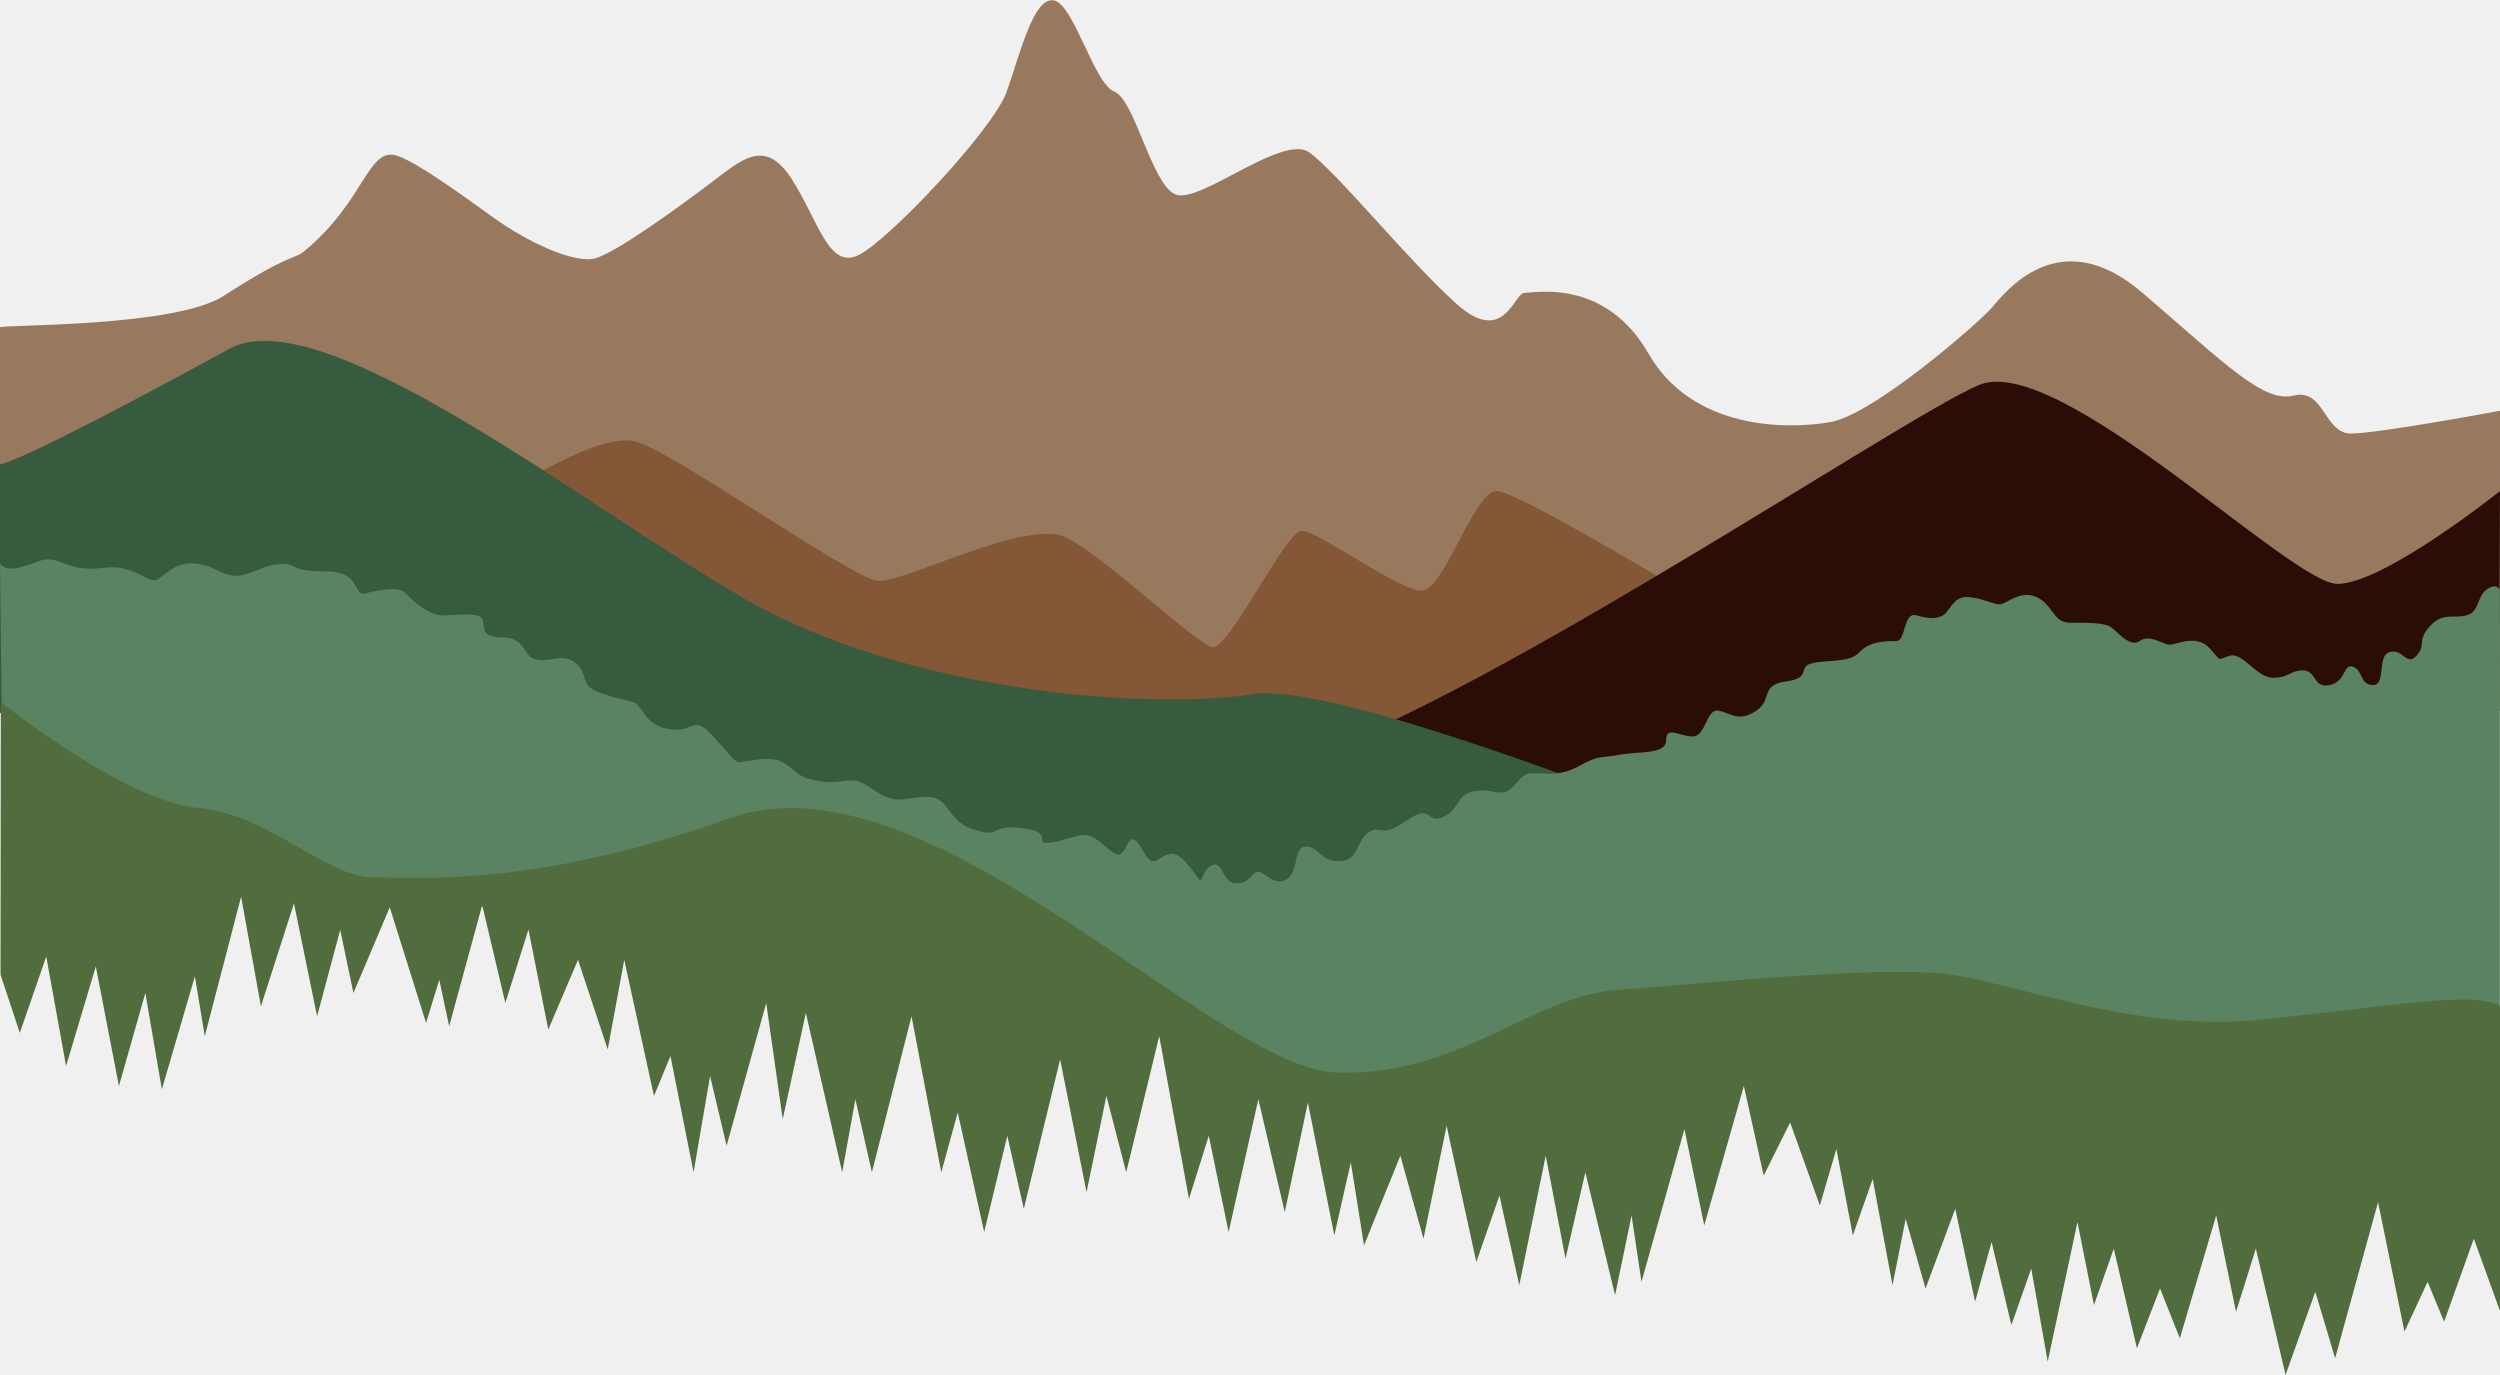
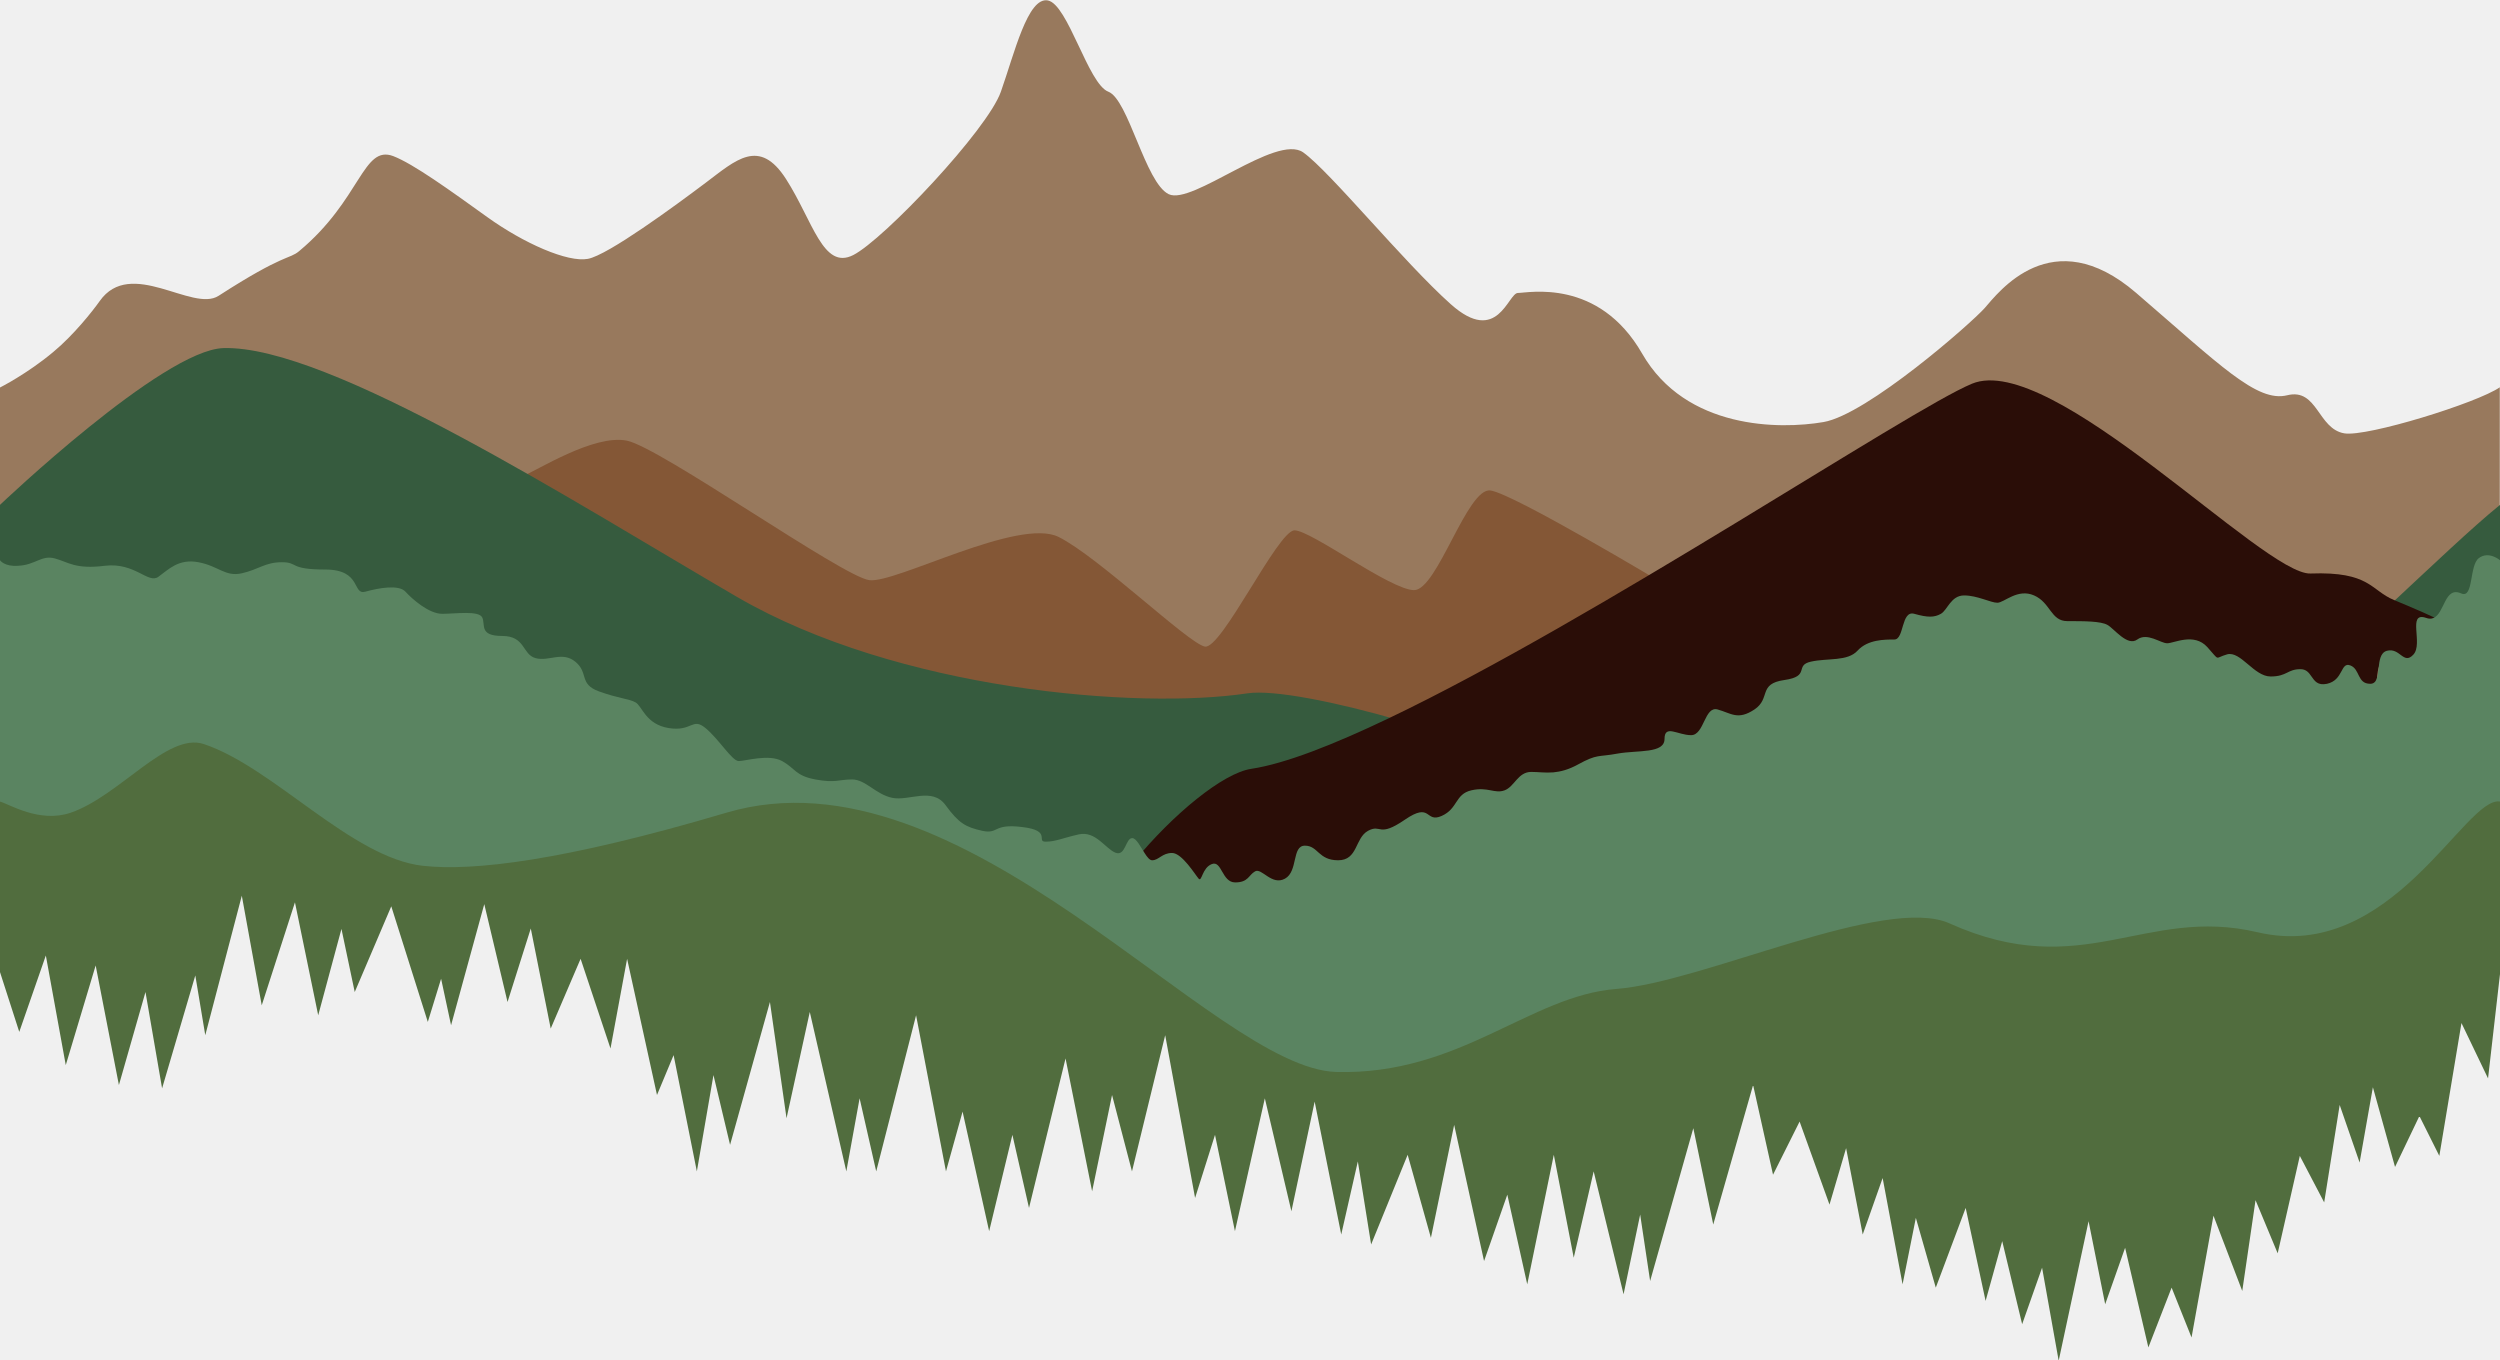
- <svg xmlns="http://www.w3.org/2000/svg" version="1.1" id="Vrstva_1" x="0px" y="0px" viewBox="0 0 1280 704" style="enable-background:new 0 0 1280 704;" xml:space="preserve">
+ <svg xmlns="http://www.w3.org/2000/svg" version="1.1" x="0px" y="0px" viewBox="0 0 1129 614" style="enable-background:new 0 0 1129 614;" xml:space="preserve">
  <style type="text/css">
	.st0{fill:#98795D;}
	.st1{fill:#845736;}
- 	.st2{fill:#2A0D07;}
- 	.st3{fill:#365B3E;}
+ 	.st2{fill:#365B3E;}
+ 	.st3{fill:#2A0D07;}
	.st4{fill:#5A8461;}
	.st5{fill:#516D3E;}
+ 	.st6{fill:#325E4C;}
+ 	.st7{fill:#D1A63B;}
+ 	.st8{fill:#9B5E34;}
+ 	.st9{fill:#FDFDFD;}
+ 	.st10{fill:#FFFFFF;}
+ 	.st11{opacity:0.88;}
+ 	.st12{opacity:0.69;}
+ 	.st13{fill:#966F36;}
+ 	.st14{fill:#513119;}
+ 	.st15{fill:#7C2219;}
+ 	.st16{fill:#AD4A00;}
+ 	.st17{fill:#EFBC4D;}
+ 	.st18{fill:#F9E81C;}
+ 	.st19{fill:#EA8E50;}
+ 	.st20{fill:#877057;}
+ 	.st21{fill:none;stroke:#5A8461;stroke-width:6;stroke-miterlimit:10;}
+ 	.st22{fill:none;stroke:#325E4C;stroke-width:7;stroke-miterlimit:10;}
+ 	.st23{fill:none;stroke:#98795D;stroke-width:5;stroke-miterlimit:10;}
+ 	.st24{fill:#C6C5C4;}
+ 	.st25{fill:#FDFAF6;}
+ 	.st26{fill:#572B1F;}
+ 	.st27{display:none;}
+ 	.st28{display:inline;}
+ 	.st29{fill:#FCEF03;}
</style>
-   <path class="st0" d="M0,167.65c0-1.6,89.29,0.15,114.53-16.16c33.88-21.89,36.16-18.63,41.3-22.89  c31.76-26.38,32.56-54.52,48.18-48.64c10.32,3.89,29.25,17.51,48.18,31.13c18.93,13.62,41.3,23.35,51.62,21.4  s44.74-27.24,60.22-38.91c15.49-11.67,27.53-23.35,41.3-1.95s18.93,46.69,34.41,38.91c15.49-7.78,68.83-64.2,75.71-83.66  c6.88-19.46,13.77-48.64,24.09-46.69s20.65,42.8,30.97,46.69c10.32,3.89,18.93,46.69,30.97,52.53c12.04,5.84,55.06-31.13,68.83-21.4  s51.62,56.42,75.71,77.82c24.09,21.4,29.25-5.84,34.41-5.84c5.16,0,41.3-7.78,63.66,31.13s70.55,38.91,92.92,35.02  c22.37-3.89,75.71-50.58,82.59-58.37c6.88-7.78,34.41-44.75,77.43-7.78c43.02,36.97,61.94,56.42,77.43,52.53  c15.49-3.89,15.49,19.46,29.25,19.46c13.77,0,76.29-11.67,76.29-11.67V364H0C0,364,0,265.18,0,167.65z" />
-   <path class="st1" d="M270.48,244.62c8.5-3.4,37.4-22.1,54.4-18.7c17,3.4,110.51,69.7,124.11,71.4c13.6,1.7,76.51-32.3,96.91-22.1  c20.4,10.2,66.3,54.4,74.81,56.1c8.5,1.7,37.4-59.5,45.9-59.5c8.5,0,49.3,30.6,61.2,30.6s27.2-52.7,39.1-51s88.41,47.6,88.41,47.6  l3.4,98.61l-589.94,1.7L270.48,244.62z" />
-   <path class="st2" d="M644.5,394.02c81.27-12.3,327.94-179.94,368.72-196.91c40.78-16.98,159.72,101.85,183.51,101.85  c23.79,0,83.26-47.53,83.26-47.53L1278.56,568c-211.31,0-422.62-54-633.92-54C431.76,514,588.43,402.51,644.5,394.02z" />
-   <path class="st3" d="M0,237.79c0,0,6.8,1.21,117.44-59.2c47.59-25.98,181.02,79.91,262.99,127.51s204.93,57.8,261.28,49.3  c81.68-12.32,637.25,241.94,637.25,241.94L647.37,487L0,365V237.79z" />
-   <path class="st4" d="M0,288.02c0,0,1.12,4.52,9.66,2.64s11.95-5.64,18.78-3.76c6.83,1.88,10.24,5.64,25.61,3.76  s22.2,9.39,27.32,5.64c5.12-3.76,10.24-9.39,20.49-7.51c10.24,1.88,13.66,7.51,22.2,5.64c8.54-1.88,11.95-5.64,20.49-5.64  s3.41,3.76,22.2,3.76s13.66,13.15,20.49,11.27c6.83-1.88,17.07-3.76,20.49,0s11.95,11.27,18.78,11.27c6.83,0,18.78-1.88,20.49,1.88  c1.71,3.76-1.71,9.39,10.24,9.39s10.24,9.39,17.07,11.27c6.83,1.88,13.66-3.76,20.49,1.88s1.71,11.27,11.95,15.03  c10.24,3.76,15.37,3.76,18.78,5.64c3.41,1.88,5.12,11.27,17.07,13.15c11.95,1.88,11.95-5.64,18.78,0  c6.83,5.64,13.66,16.91,17.07,16.91c3.41,0,15.37-3.76,22.2,0s6.83,7.51,17.07,9.39c10.24,1.88,11.95,0,18.78,0  s11.95,7.51,20.49,9.39c8.54,1.88,20.49-5.64,27.32,3.76s10.24,11.27,18.78,13.15c8.54,1.88,5.12-3.76,20.49-1.88  c15.37,1.88,6.83,7.51,11.95,7.51c5.12,0,8.54-1.88,17.07-3.76c8.54-1.88,13.66,7.51,18.78,9.39c5.12,1.88,5.12-7.51,8.54-7.51  s6.83,11.27,10.24,11.27s5.12-3.76,10.24-3.76c5.12,0,11.95,11.27,13.66,13.15c1.71,1.88,1.71-5.64,6.83-7.51  c5.12-1.88,5.12,9.39,11.95,9.39c6.83,0,6.83-3.76,10.24-5.64c3.41-1.88,8.54,7.51,15.37,3.76c6.83-3.76,3.41-16.91,10.24-16.91  c6.83,0,6.83,7.51,17.07,7.51s8.54-11.27,15.37-15.03s5.12,3.76,18.78-5.64c13.66-9.39,10.24,1.88,18.78-1.88  s6.83-11.27,15.37-13.15c8.54-1.88,11.95,1.88,17.07,0c5.12-1.88,6.83-9.39,13.66-9.39c6.83,0,13.66,1.88,23.9-3.76  c10.24-5.64,10.24-3.76,20.49-5.64c10.24-1.88,23.9,0,23.9-7.51c0-7.51,6.83-1.88,13.66-1.88c6.83,0,6.83-15.03,13.66-13.15  c6.83,1.88,10.24,5.64,18.78,0s1.71-13.15,15.37-15.03c13.66-1.88,5.12-7.51,13.66-9.39c8.54-1.88,18.78,0,23.9-5.64  c5.12-5.64,13.66-5.64,18.78-5.64c5.12,0,3.41-15.03,10.24-13.15c6.83,1.88,10.24,1.88,13.66,0c3.41-1.88,5.12-9.39,11.95-9.39  c6.83,0,13.66,3.76,17.07,3.76c3.41,0,10.24-7.51,18.78-3.76s8.54,13.15,17.07,13.15c8.54,0,17.07,0,20.49,1.88  c3.41,1.88,10.24,11.27,15.37,7.51c5.12-3.76,11.95,1.88,15.37,1.88c3.41,0,13.66-5.64,20.49,1.88c6.83,7.51,3.41,5.64,10.24,3.76  s13.66,11.27,22.2,11.27s8.54-3.76,15.37-3.76c6.83,0,5.12,9.39,13.66,7.51c8.54-1.88,6.83-11.27,11.95-9.39  c5.12,1.88,3.41,9.39,10.24,9.39c6.83,0,1.71-15.03,8.54-16.91c6.83-1.88,8.54,7.51,13.66,1.88c5.12-5.64,0-7.51,6.83-15.03  c6.83-7.51,11.95-3.76,18.78-5.64c6.83-1.88,5.12-9.39,10.24-13.15c5.12-3.76,6.83,0,6.83,0v255.49L801,522l-110,53l-127.25-82.26  L1.78,442L0,288.02z" />
-   <path class="st5" d="M1157.18,522.08c-66.53,6.78-127.93-20.33-163.76-23.72s-121.11,5.08-165.46,8.47s-80.17,44.05-143.29,42.35  S474.87,383.16,374.22,418.74c-100.64,35.58-156.93,30.49-182.52,30.49c-25.59,0-52.88-32.19-90.41-35.58S0.44,359.45,0.44,359.45  L0.27,499.02l9.88,29.8l13.53-39.1l10.15,56.1l15.22-51l11.84,61.2l13.53-47.6l8.45,49.3l16.91-57.8l5.07,30.6l18.6-71.4l10.15,56.1  l16.91-52.7l11.84,57.8l11.84-44.2l6.76,32.3l18.6-43.87l18.6,59.17l6.76-22.1l5.07,23.8l16.91-62.01l11.84,50.11l11.84-37.63  l10.15,51.23l15.22-35.7l15.22,45.9l8.45-45.9l15.22,69.7l8.45-20.4l11.84,59.5l8.45-49.3l8.45,35.7l20.29-73.11l8.45,59.5  l11.84-54.4l18.6,81.61l6.76-37.4l8.45,37.4l20.29-79.91l15.22,79.91l8.45-30.6l13.53,61.2l11.84-49.3l8.45,37.4l18.6-76.51  l13.53,68l10.15-49.3l10.15,39.1l16.91-69.7l15.22,83.31l10.15-32.3l10.15,49.3l15.22-68l13.53,57.8l11.84-56.1l13.53,68l8.45-37.4  l6.76,42.5l18.6-45.9l11.84,42.5l11.84-57.8l15.22,69.7l11.84-34l10.15,45.9l13.53-66.3l10.15,52.7l10.15-44.2l15.22,62.9l8.45-40.8  l5.07,34l21.98-78.21l10.15,49.3l20.29-71.4l10.15,45.9l13.53-27.2l15.22,42.5l8.45-28.9l8.45,44.2l10.15-28.9l10.15,54.4l6.76-34  l10.15,35.7l15.22-40.8l10.15,47.6l8.45-30.6l10.15,42.5l10.15-28.9l8.45,47.6l15.22-71.4l8.45,42.5l10.15-28.9l11.84,51l11.84-30.6  l10.15,25.5l18.6-62.9l10.15,49.3l10.15-32.3l15.22,64.6l15.22-42.5l10.15,34l21.98-79.91l13.53,66.3l11.84-25.5l8.45,20.4  l15.22-42.5l13.53,37.4V515.3C1268.06,506.83,1223.71,515.3,1157.18,522.08z" />
+   <g id="hora">
+     <path class="st0" d="M0,175c0,0,12.3-6.2,24-16c9.2-7.6,17.9-18.6,21-23c14-19.9,41.9,5.2,53.7-2.4c29.9-19.3,31.9-16.4,36.4-20.2   c28-23.3,28.7-48.1,42.5-42.9C186.7,74,203.3,86,220,98c16.7,12,36.4,20.6,45.5,18.9c9.1-1.7,39.4-24,53.1-34.3   c13.7-10.3,24.3-20.6,36.4-1.7c12.1,18.9,16.7,41.2,30.3,34.3c13.7-6.9,60.7-56.6,66.7-73.8c6.1-17.2,12.1-42.9,21.2-41.2   s18.2,37.7,27.3,41.2c9.1,3.4,16.7,41.2,27.3,46.3s48.5-27.4,60.7-18.9c12.1,8.6,45.5,49.7,66.7,68.6s25.8-5.1,30.3-5.1   c4.6,0,36.4-6.9,56.1,27.4c19.7,34.3,62.2,34.3,81.9,30.9c19.7-3.4,66.7-44.6,72.8-51.5c6.1-6.9,30.3-39.5,68.3-6.9   c37.9,32.6,54.6,49.7,68.3,46.3c13.7-3.4,13.8,15.2,25.8,17.2c10.2,1.7,60.2-13.8,70.2-20.8v147H0V175z" />
+     <path class="st1" d="M235.1,215.5c7.5-3,33-19.5,48-16.5s97.5,61.5,109.5,63c12,1.5,67.5-28.5,85.5-19.5c18,9,58.5,48,66,49.5   c7.5,1.5,33-52.5,40.5-52.5s43.5,27,54,27c10.5,0,24-46.5,34.5-45c10.5,1.5,78,42,78,42l3,86.9l-520.4,1.5L235.1,215.5z" />
+     <g>
+       <path class="st2" d="M13,275c7.7-0.3,11-13.7,17-12c6,1.7,9.5,10.7,23,9c13.5-1.7,19.5,4.3,24,1s6-6.7,15-5c9,1.7,10.5,32.7,18,31    s4.3-21.9,11.8-21.9c7.5,0,3,3.3,19.6,3.3c16.6,0,12,11.6,18.1,10c6-1.7,15-3.3,18.1,0c3,3.3,13.5-6,19.6-6c6,0,16.6-1.7,18.1,1.7    c1.5,3.3-1.5,8.3,9,8.3c10.5,0,9,8.3,15,10c6,1.7,12-3.3,18.1,1.7c6,5,1.5,10,10.5,13.3c9,3.3,13.5,3.3,16.6,5    c3,1.7,4.5,10,15,11.6c10.5,1.7,11.5-9,17.6-4c6,5,12,14.9,15,14.9s13.5-3.3,19.6,0c6,3.3,6,6.6,15,8.3s10.5,2,16.6,2    c6,0,10.5,6.6,18.1,8.3c7.5,1.7,18.1-5,24.1,3.3c6,8.3,9,10,16.6,11.6c7.5,1.7,4.5-3.3,18.1-1.7s5.8,6.3,10.3,6.3    c4.5,0,13.7,13.6,21.3,12c7.5-1.7,12,6.6,16.6,8.3c4.5,1.7,4.5-6.6,7.5-6.6c1.9,0,2.8-9,4.7-6.1c17.4-21.4,37.1-42.5,49.8-44.4    c15.2-2.3,36.9-10.7,62-22.8c-29.7-8.6-57.4-14-69-12.3c-49.7,7.5-158.2-1.5-230.5-43.5c-72.3-42-184.2-113.8-232-112.4    C73.5,158,0,228,0,228v47C0,275,7,275.2,13,275z" />
+       <path class="st2" d="M1111.5,274c5.7,2.5,3.5-12.7,8-16c4.5-3.3,9.5,1,9.5,1v-31c-12.7,10.3-30.8,27.6-49.5,45    c6.1,2.5,13.9,9.3,19.4,12.1C1104.1,283,1103.9,270.6,1111.5,274z" />
+       <path class="st3" d="M1081.2,271c-10.7-4.4-10.8-13-37.8-12c-21,0.8-116.9-100.7-152.9-85.7c-28.4,11.8-169.7,106.4-263.4,151.1    c-25.1,12-46.8,20.5-62,22.8c-12.8,1.9-35.4,20.5-52.9,41.8c1.1,1.7,6.2,6.6,7.4,6.6c3,0,4.5-3.3,9-3.3c4.5,0,10.5,10,12,11.6    c1.5,1.7,1.5-5,6-6.6c4.5-1.7,4.5,8.3,10.5,8.3c6,0,6-3.3,9-5c3-1.7,7.5,6.6,13.5,3.3c6-3.3,2-14.9,8-14.9s6,6.6,15,6.6    c9,0,7.5-10,13.5-13.3c6-3.3,4.5,3.3,16.6-5c12-8.3,9,1.7,16.6-1.7c7.5-3.3,6-10,13.5-11.6s10.5,1.7,15,0c4.5-1.7,6-8.3,12-8.3    c3.2,0,6.4,0.5,10,0.2c3.2-0.3,9.8-2.1,14-4.5c9-5,9-3.3,18.1-5c9-1.7,21.1,0,21.1-6.6s6-1.7,12-1.7c6,0,6-13.3,12-11.6    c6,1.7,9,5,16.6,0c7.5-5,1.5-11.6,13.5-13.3s2.5-5.6,10-7.3s16.6,0,21.1-5c4.5-5,12-5,16.6-5s3-13.3,9-11.6c6,1.7,9,1.7,12,0    c3-1.7,4.5-8.3,10.5-8.3c6,0,12,3.3,15,3.3c3,0,9-6.6,16.6-3.3c7.5,3.3,7.5,11.6,15,11.6c7.5,0,15,0,18.1,1.7c3,1.7,9,10,13.5,6.6    c4.5-3.3,10.5,1.7,13.5,1.7c3,0,12-4,18.1,2.7c6,6.6,3,5,9,3.3c6-1.7,12,10,19.6,10c7.5,0,7.5-3.3,13.5-3.3c2.6,0,3.8,1.6,4.9,3.2    c1.5,2.1,2.8,4.4,7.1,3.4c7.5-1.7,6-14,10.5-12.3c4.5,1.7,3,8.3,9,8.3c6,0,1.5-13.3,7.5-14.9c6-1.7,7.5,6.6,12,1.7    s2.1-19.5,10.6-16.6c1.4,0.5,5.1-0.6,6-1C1101,279.3,1087.3,273.5,1081.2,271z" />
+       <path class="st4" d="M1119.5,252c-4.5,3.3-2.3,18.5-8,16c-7.6-3.4-7.4,9-12.6,11.1c-0.9,0.4-2.1,0.4-3.4-0.1    c-8.5-2.8-1.1,11.7-5.6,16.6s-6-3.3-12-1.7c-6,1.7-1.5,14.9-7.5,14.9c-6,0-4.5-6.6-9-8.3c-4.5-1.7-3,6.6-10.5,8.3    c-4.3,0.9-5.6-1.3-7.1-3.4c-1.1-1.6-2.3-3.2-4.9-3.2c-6,0-6,3.3-13.5,3.3c-7.5,0-13.5-11.6-19.6-10c-6,1.7-3,3.3-9-3.3    c-6-6.6-15-1.7-18.1-1.7c-3,0-9-5-13.5-1.7c-4.5,3.3-10.5-5-13.5-6.6c-3-1.7-10.5-1.7-18.1-1.7c-7.5,0-7.5-8.3-15-11.6    c-7.5-3.3-13.5,3.3-16.6,3.3c-3,0-9-3.3-15-3.3c-6,0-7.5,6.6-10.5,8.3c-3,1.7-6,1.7-12,0c-6-1.7-4.5,11.6-9,11.6s-12,0-16.6,5    c-4.5,5-13.5,3.3-21.1,5s0,6.6-12,8.3c-12,1.7-6,8.3-13.5,13.3c-7.5,5-10.5,1.7-16.6,0c-6-1.7-6,11.6-12,11.6c-6,0-12-5-12,1.7    s-12,5-21.1,6.6c-9,1.7-9,0-18.1,5c-4.2,2.3-7.8,3.2-11,3.5c-3.6,0.3-6.8-0.2-10-0.2c-6,0-7.5,6.6-12,8.3c-4.5,1.7-7.5-1.7-15,0    c-7.5,1.7-6,8.3-13.5,11.6s-4.5-6.6-16.6,1.7s-10.5,1.7-16.6,5c-6,3.3-4.5,13.3-13.5,13.3c-9,0-9-6.6-15-6.6c-6,0-3,11.6-9,14.9    c-6,3.3-10.5-5-13.5-3.3c-3,1.7-3,5-9,5c-6,0-6-10-10.5-8.3c-4.5,1.7-4.5,8.3-6,6.6c-1.5-1.7-7.5-11.6-12-11.6c-4.5,0-6,3.3-9,3.3    c-1.1,0-2.2-1.4-3.3-3.1c-1.9-2.9-3.8-6.9-5.7-6.9c-3,0-3,8.3-7.5,6.6c-4.5-1.7-9-10-16.6-8.3c-7.5,1.7-10.5,3.3-15,3.3    c-4.5,0,3-5-10.5-6.6c-13.5-1.7-10.5,3.3-18.1,1.7c-7.5-1.7-10.5-3.3-16.6-11.6c-6-8.3-16.6-1.7-24.1-3.3s-12-8.3-18.1-8.3    c-6,0-7.5,1.7-16.6,0s-9-5-15-8.3c-6-3.3-16.6,0-19.6,0c-3,0-9-10-15-14.9c-6-5-6,1.7-16.6,0c-10.5-1.7-12-10-15-11.6    c-3-1.7-7.5-1.7-16.6-5c-9-3.3-4.5-8.3-10.5-13.3c-6-5-12,0-18.1-1.7c-6-1.7-4.5-10-15-10c-10.5,0-7.5-5-9-8.3    c-1.5-3.3-12-1.7-18.1-1.7c-6,0-13.5-6.6-16.6-10c-3-3.3-12-1.7-18.1,0c-6,1.7-1.5-10-18.1-10c-16.6,0-12-3.3-19.6-3.3    s-10.5,3.3-18.1,5c-7.5,1.7-10.5-3.3-19.6-5c-9-1.7-13.5,3.3-18.1,6.6s-10.5-6.6-24.1-5c-13.5,1.7-16.6-1.7-22.6-3.3    c-6-1.7-8.9,3-16.6,3.3C2,256,0,253,0,253v168c0,0,55.4-59.9,88.5-56.9c33.1,3,57.2,31.5,79.8,31.5s73,16.9,161.8-14.6    c48.1-17.1,107.5,5.4,161.3,41.2c45.5,30.3,80.3,67.1,105.8,67.8c55.7,1.5,90.9-24,130.1-27c39.1-3,117.1-26.9,148.7-23.9    c31.6,3,85.8,27,144.6,21c51.5-5.3,86-22.9,102.5-34.5c2.3-1.6,4.3-3.2,5.9-4.5V253C1129,253,1124,248.7,1119.5,252z" />
+       <path class="st5" d="M1129,421c-1.6,1.4-3.6,2.9-5.9,4.5" />
+     </g>
+   </g>
+   <g id="background">
+ </g>
+   <g id="footer">
+ </g>
+   <g id="foto">
+ </g>
+   <g id="navbar">
+ </g>
+   <g id="hory">
+     <path class="st5" d="M1019.5,421c-51-12-79,23-139.1-4c-29-13-111.3,26.6-150.4,29.6c-39.1,3-70.8,39-126.5,37.5   S434.9,335.4,328.1,367c-73.9,21.9-114.6,26.5-137.1,24c-32.3-3.6-67.5-44.5-99-55c-16.4-5.4-38,23.4-60,31c-14.2,4.9-28-4-32-5v77   l8.7,27l12-34.5l9,49.5l13.5-45l10.5,54l12-42l7.5,43.5l15-51l4.5,27l16.5-63l9,49.5l15-46.5l10.5,51l10.5-39l6,28.5l16.5-38.7   l16.5,52.2l6-19.5l4.5,21l15-54.7l10.5,44.2l10.5-33.2l9,45.2l13.5-31.5l13.5,40.5l7.5-40.5l13.5,61.5l7.5-18l10.5,52.5l7.5-43.5   l7.5,31.5l18-64.5l7.5,52.5l10.5-48l16.5,72l6-33l7.5,33l18-70.5l13.5,70.5l7.5-27l12,54l10.5-43.5l7.5,33l16.5-67.5l12,60l9-43.5   l9,34.5l15-61.5l13.5,73.5l9-28.5l9,43.5l13.5-60l12,51l10.5-49.5l12,60l7.5-33l6,37.5l16.5-40.5l10.5,37.5l10.5-51l13.5,61.5   l10.5-30l9,40.5l12-58.5l9,46.5l9-39l13.5,55.5l7.5-36l4.5,30l19.5-69l9,43.5l18-63l9,40.5l12-24l13.5,37.5l7.5-25.5l7.5,39l9-25.5   l9,48l6-30l9,31.5l13.5-36l9,42l7.5-27l9,37.5l9-25.5l7.5,42l13.5-63l7.5,37.5l9-25.5l10.5,45l10.5-27l9,22.5l9.9-55l13,34l6-41   l10,24l10-44l11,21l7-44l9,26l6-34l10,36l11-23l9,18l10-60l12,25l5.5-48v-77C1113.5,358.9,1080.1,435.3,1019.5,421z" />
+   </g>
+   <g id="illu">
+ </g>
+   <g id="text">
+ </g>
+   <g id="ILU">
+ </g>
+   <g id="Vrstva_9" class="st27">
+ </g>
</svg>
